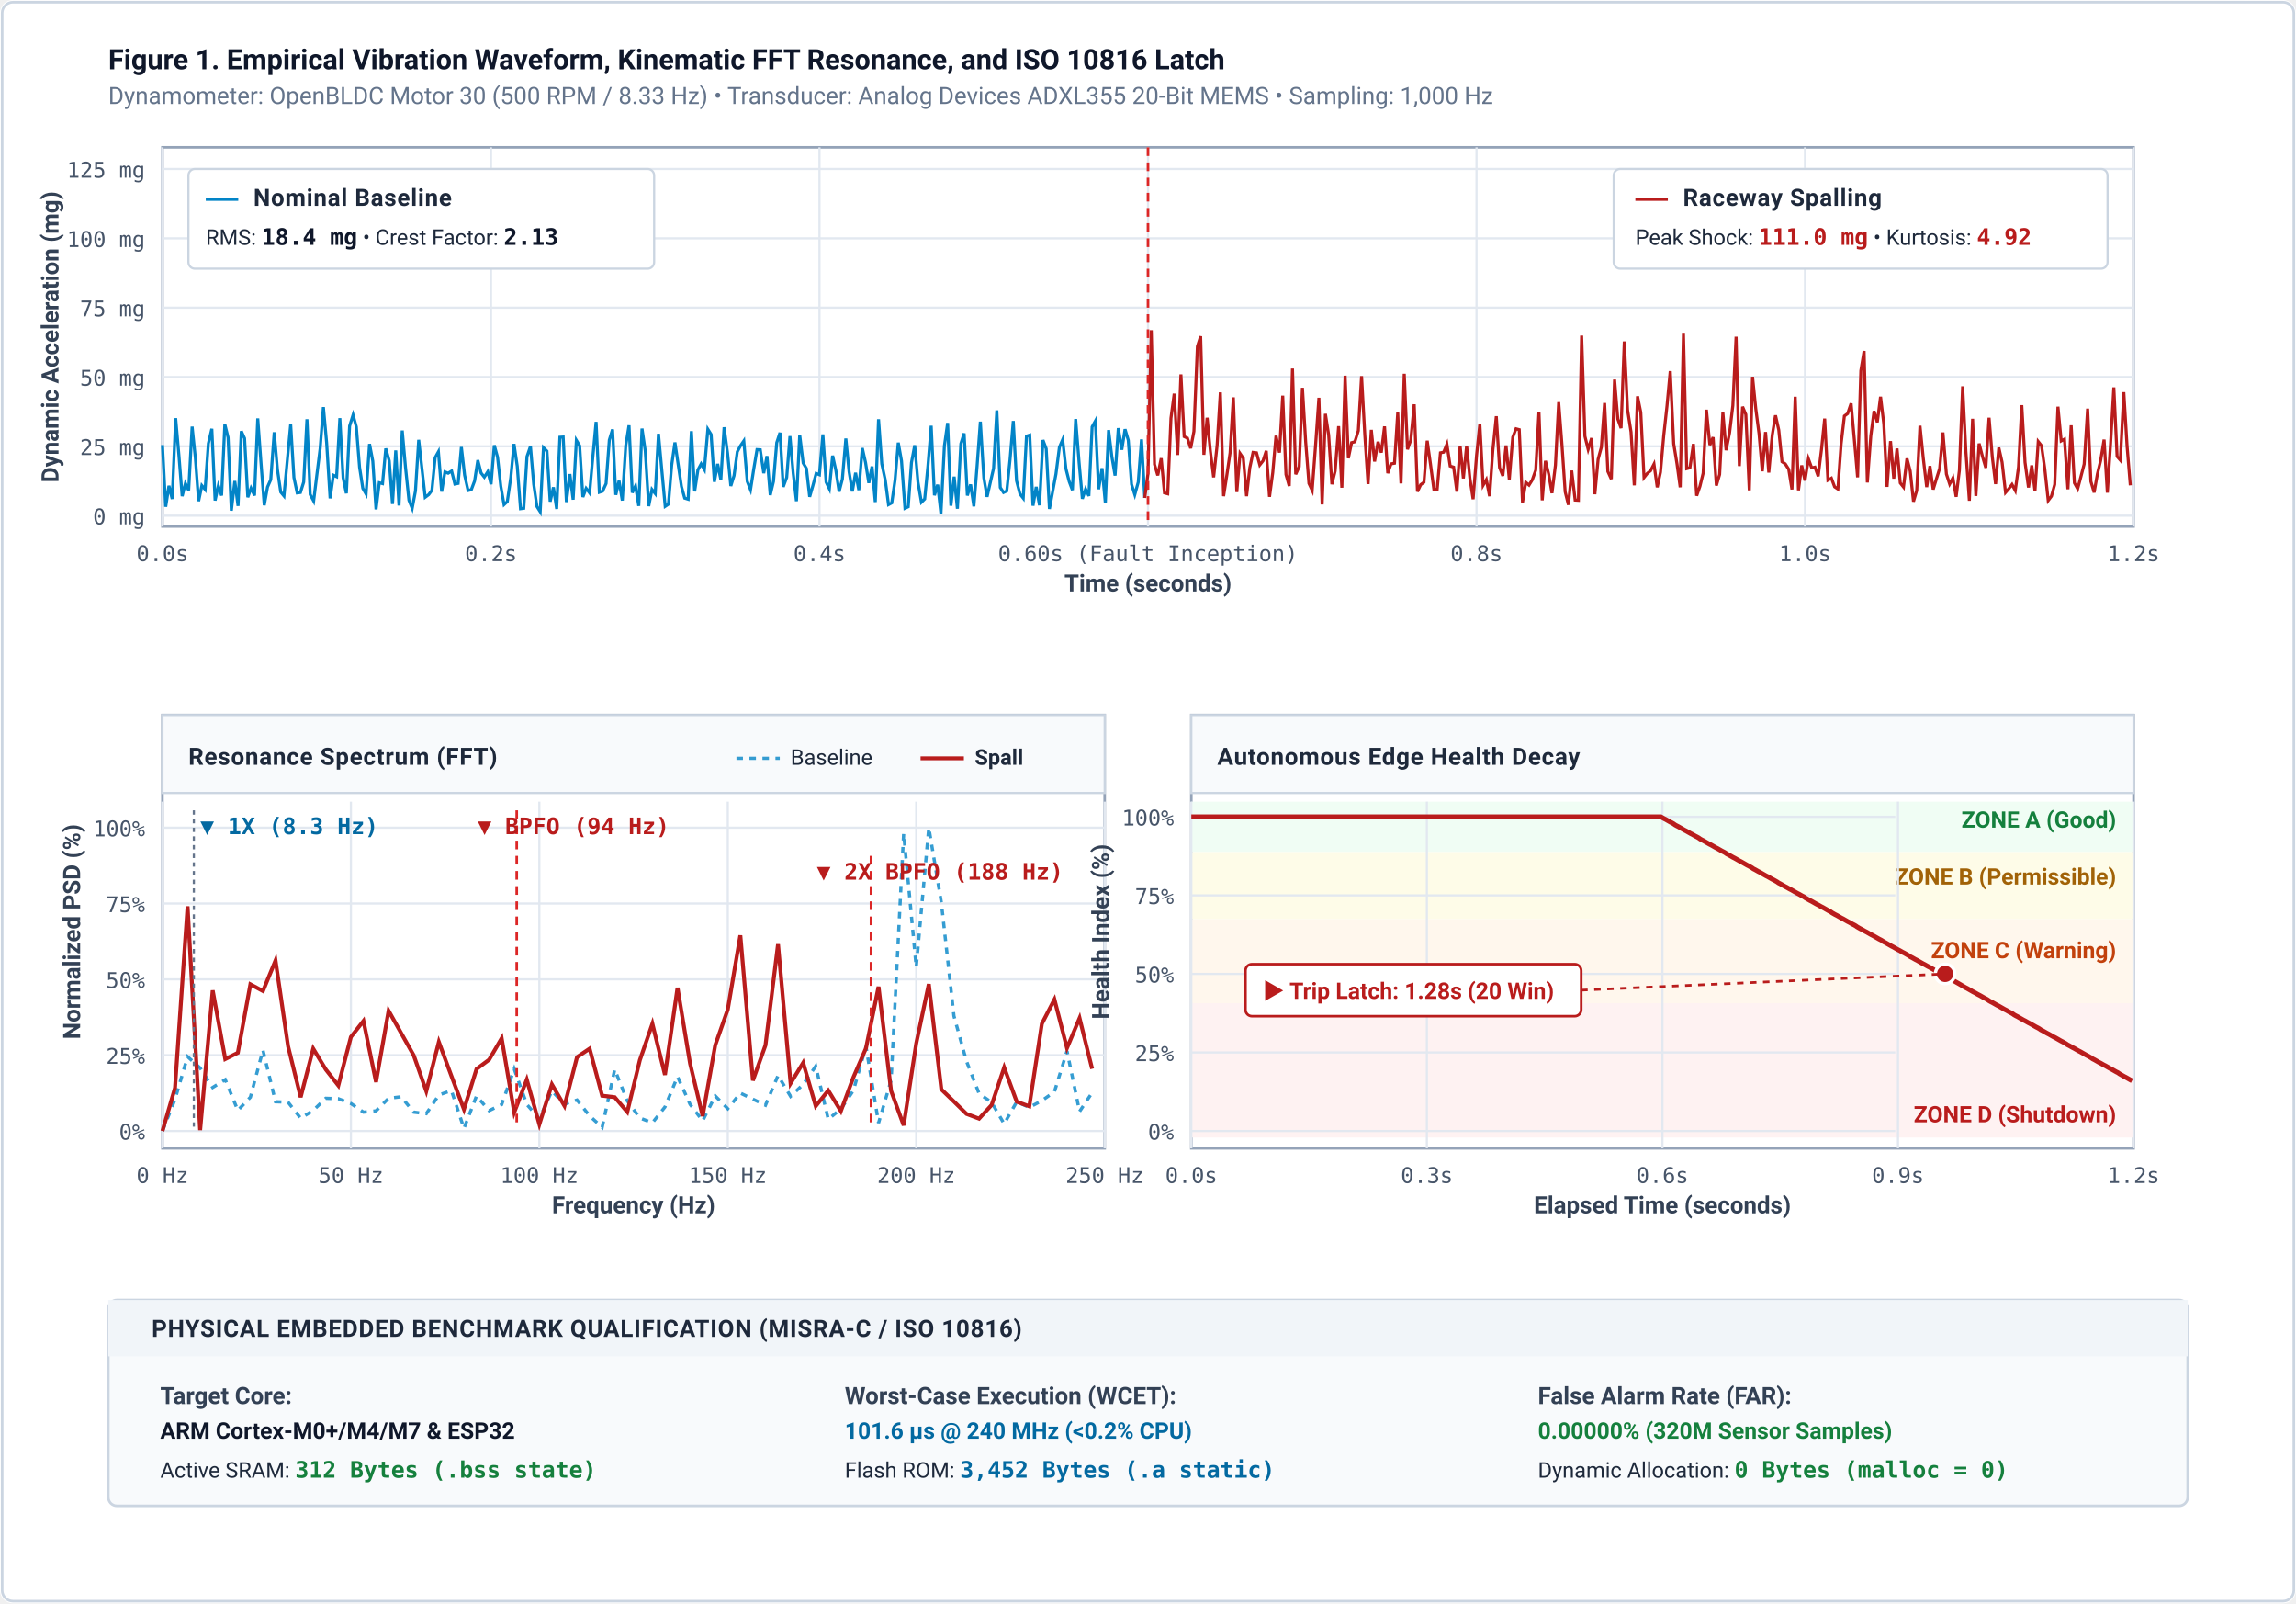
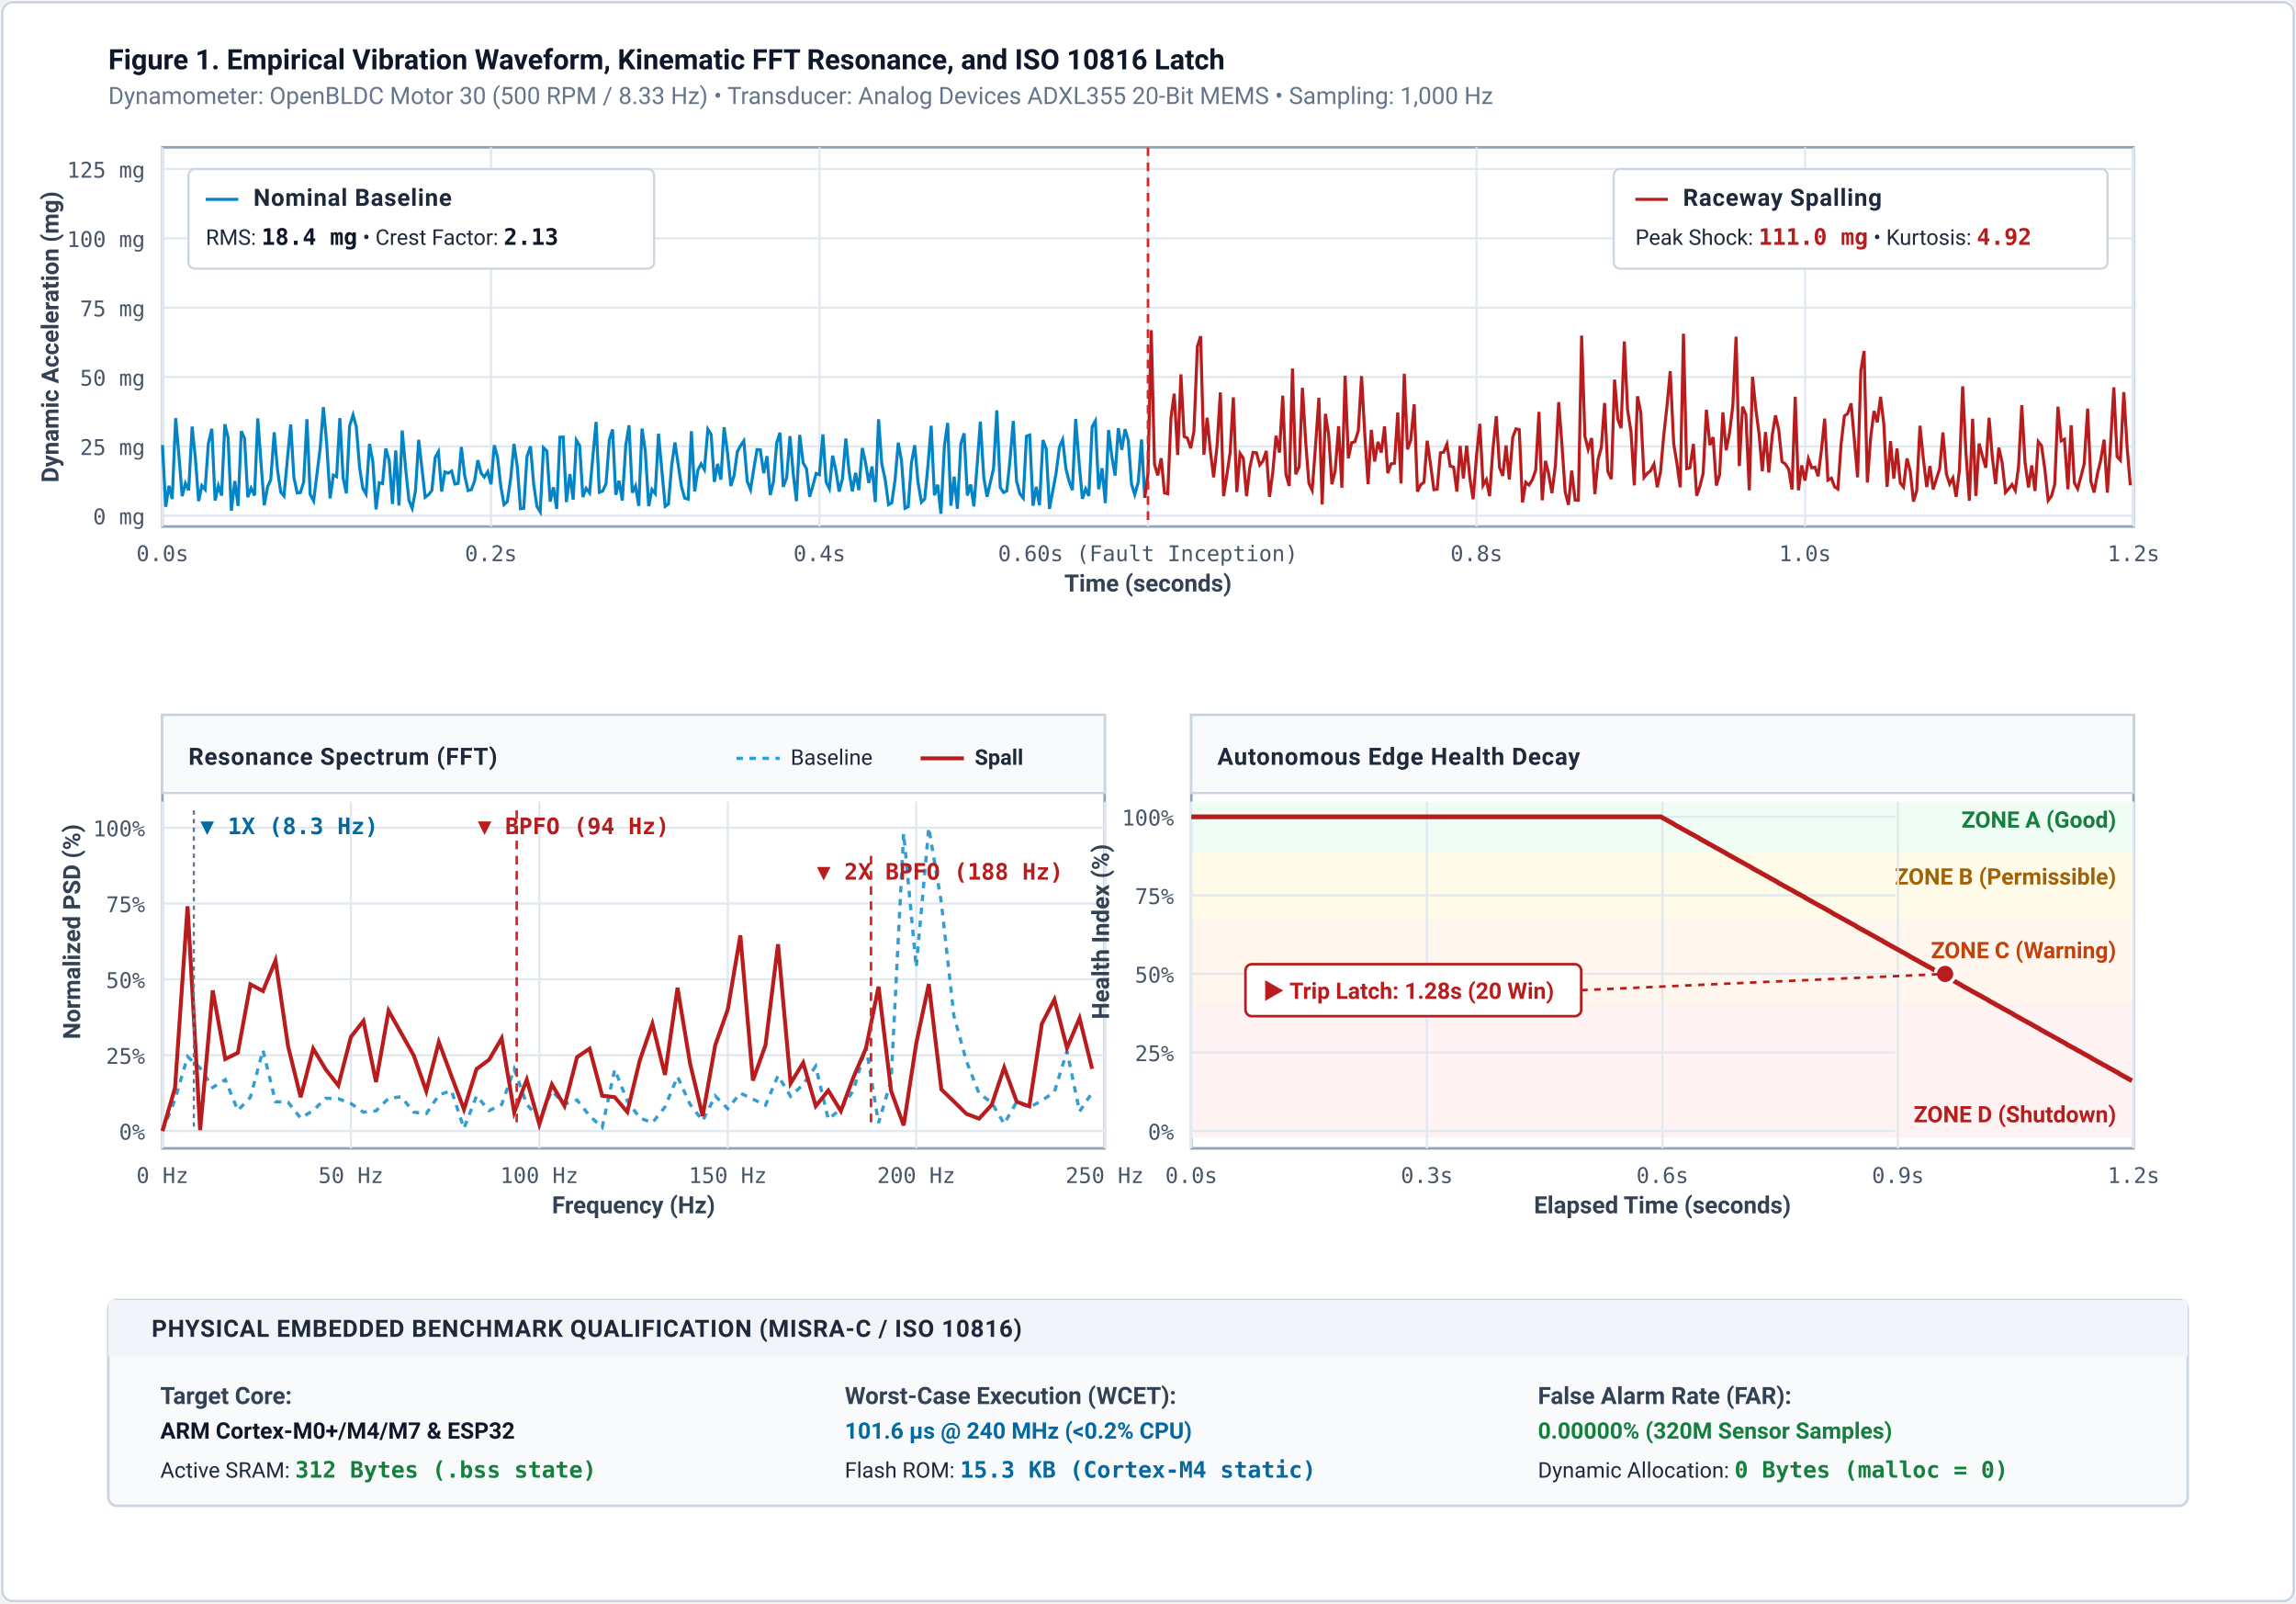
<svg xmlns="http://www.w3.org/2000/svg" viewBox="0 0 1060 740" width="1060" height="740">
  <defs>
    <style>
    .bg-canvas { fill: #ffffff; }
    .panel-box { fill: #ffffff; stroke: #94a3b8; stroke-width: 1.2; }
    .panel-inner { fill: #fafafa; }
    .grid-line { stroke: #e2e8f0; stroke-width: 1; }
    .grid-sub { stroke: #f1f5f9; stroke-width: 0.8; stroke-dasharray: 2 2; }
    .axis-line { stroke: #0f172a; stroke-width: 1.4; }
    
    .txt-fig-num { font-family: -apple-system, BlinkMacSystemFont, "Segoe UI", Roboto, sans-serif; font-size: 13px; font-weight: 700; fill: #0f172a; }
    .txt-fig-sub { font-family: -apple-system, BlinkMacSystemFont, "Segoe UI", Roboto, sans-serif; font-size: 11px; fill: #64748b; }
    .txt-subhead { font-family: -apple-system, BlinkMacSystemFont, "Segoe UI", Roboto, sans-serif; font-size: 11px; font-weight: 700; fill: #1e293b; text-transform: uppercase; letter-spacing: 0.03em; }
    .txt-axis { font-family: -apple-system, BlinkMacSystemFont, "Segoe UI", Roboto, sans-serif; font-size: 11px; font-weight: 600; fill: #334155; }
    .txt-tick { font-family: "IBM Plex Mono", Menlo, Consolas, monospace; font-size: 10px; fill: #475569; }
    .txt-callout { font-family: -apple-system, BlinkMacSystemFont, "Segoe UI", Roboto, sans-serif; font-size: 10px; fill: #1e293b; }
    .txt-callout-bold { font-family: -apple-system, BlinkMacSystemFont, "Segoe UI", Roboto, sans-serif; font-size: 10.5px; font-weight: 700; }
    .txt-mono-num { font-family: "IBM Plex Mono", Menlo, Consolas, monospace; font-size: 10.5px; font-weight: 600; }
    
    .trace-norm { stroke: #0284c7; stroke-width: 1.4; fill: none; }
    .trace-fault { stroke: #b91c1c; stroke-width: 1.4; fill: none; }
    .trace-fft-norm { stroke: #0284c7; stroke-width: 1.5; stroke-dasharray: 3 3; fill: none; opacity: 0.8; }
    .trace-fft-fault { stroke: #b91c1c; stroke-width: 1.8; fill: none; }
    .trace-health { stroke: #b91c1c; stroke-width: 2.2; fill: none; }
    
    .marker-inception { stroke: #dc2626; stroke-width: 1.2; stroke-dasharray: 4 3; }
    .marker-ref { stroke: #64748b; stroke-width: 1; stroke-dasharray: 2 2; }
  </style>
  </defs>
  <rect width="1060" height="740" class="bg-canvas" rx="6" />
  <rect x="1" y="1" width="1058" height="738" fill="none" stroke="#cbd5e1" stroke-width="1.2" rx="5" />
  <text x="50" y="32" class="txt-fig-num">Figure 1. Empirical Vibration Waveform, Kinematic FFT Resonance, and ISO 10816 Latch</text>
  <text x="50" y="48" class="txt-fig-sub">Dynamometer: OpenBLDC Motor 30 (500 RPM / 8.33 Hz) • Transducer: Analog Devices ADXL355 20-Bit MEMS • Sampling: 1,000 Hz</text>
  <rect x="75" y="68" width="910" height="175" class="panel-box" />
  <line x1="75" y1="238.0" x2="985" y2="238.0" class="grid-line" />
  <text x="67" y="242.0" class="txt-tick" text-anchor="end">0 mg</text>
  <line x1="75" y1="206.0" x2="985" y2="206.0" class="grid-line" />
  <text x="67" y="210.0" class="txt-tick" text-anchor="end">25 mg</text>
  <line x1="75" y1="174.0" x2="985" y2="174.0" class="grid-line" />
  <text x="67" y="178.0" class="txt-tick" text-anchor="end">50 mg</text>
  <line x1="75" y1="142.0" x2="985" y2="142.0" class="grid-line" />
  <text x="67" y="146.0" class="txt-tick" text-anchor="end">75 mg</text>
  <line x1="75" y1="110.0" x2="985" y2="110.0" class="grid-line" />
  <text x="67" y="114.0" class="txt-tick" text-anchor="end">100 mg</text>
  <line x1="75" y1="78.0" x2="985" y2="78.0" class="grid-line" />
  <text x="67" y="82.0" class="txt-tick" text-anchor="end">125 mg</text>
  <line x1="75.0" y1="68" x2="75.0" y2="243" class="grid-line" />
  <text x="75.0" y="259" class="txt-tick" text-anchor="middle">0.0s</text>
  <line x1="226.667" y1="68" x2="226.667" y2="243" class="grid-line" />
  <text x="226.667" y="259" class="txt-tick" text-anchor="middle">0.2s</text>
  <line x1="378.333" y1="68" x2="378.333" y2="243" class="grid-line" />
  <text x="378.333" y="259" class="txt-tick" text-anchor="middle">0.4s</text>
  <line x1="530.0" y1="68" x2="530.0" y2="243" class="grid-line" />
  <text x="530.0" y="259" class="txt-tick" text-anchor="middle">0.60s (Fault Inception)</text>
  <line x1="681.667" y1="68" x2="681.667" y2="243" class="grid-line" />
  <text x="681.667" y="259" class="txt-tick" text-anchor="middle">0.8s</text>
  <line x1="833.333" y1="68" x2="833.333" y2="243" class="grid-line" />
  <text x="833.333" y="259" class="txt-tick" text-anchor="middle">1.0s</text>
  <line x1="985.0" y1="68" x2="985.0" y2="243" class="grid-line" />
  <text x="985.0" y="259" class="txt-tick" text-anchor="middle">1.2s</text>
  <text x="27" y="155.5" class="txt-axis" transform="rotate(-90 27 155.5)" text-anchor="middle">Dynamic Acceleration (mg)</text>
  <text x="530.0" y="273" class="txt-axis" text-anchor="middle">Time (seconds)</text>
  <polyline points="75.0,205.4 76.5,233.9 78.0,224.2 79.5,230.3 81.1,193.0 82.6,210.1 84.1,229.0 85.6,223.1 87.1,226.3 88.7,196.9 90.2,211.4 91.7,231.3 93.2,224.1 94.7,225.9 96.2,204.7 97.8,197.9 99.3,231.0 100.8,224.2 102.3,228.7 103.8,195.8 105.3,201.9 106.8,235.7 108.4,222.0 109.9,233.5 111.4,199.0 112.9,202.3 114.4,229.5 115.9,225.3 117.5,228.7 119.0,193.1 120.5,213.6 122.0,233.2 123.5,224.8 125.0,221.4 126.6,199.5 128.1,216.8 129.6,227.1 131.1,228.9 132.6,212.9 134.2,195.9 135.7,220.4 137.2,227.5 138.7,227.3 140.2,222.5 141.7,193.5 143.2,228.2 144.8,231.2 146.3,219.0 147.8,207.0 149.3,187.9 150.8,204.4 152.4,230.0 153.9,219.3 155.4,220.0 156.9,193.0 158.4,220.5 159.9,227.7 161.4,196.6 163.0,191.5 164.5,197.0 166.0,215.7 167.5,225.4 169.0,228.0 170.6,204.9 172.1,212.8 173.6,235.1 175.1,222.8 176.6,223.2 178.1,207.0 179.7,212.7 181.2,232.6 182.7,207.9 184.2,233.3 185.7,198.7 187.2,215.6 188.8,230.9 190.3,234.6 191.8,226.6 193.3,203.0 194.8,216.3 196.3,229.5 197.9,228.3 199.4,226.3 200.9,211.2 202.4,208.5 203.9,226.9 205.4,217.8 206.9,218.4 208.5,217.4 210.0,223.4 211.5,223.1 213.0,206.3 214.5,219.3 216.1,226.4 217.6,226.0 219.1,222.0 220.6,212.4 222.1,218.3 223.6,220.2 225.2,217.7 226.7,223.5 228.2,205.5 229.7,211.0 231.2,224.4 232.7,232.9 234.2,231.5 235.8,220.5 237.3,204.9 238.8,215.2 240.3,234.8 241.8,234.6 243.3,210.7 244.9,206.0 246.4,223.5 247.9,233.8 249.4,236.2 250.9,206.6 252.5,208.2 254.0,231.5 255.5,224.9 257.0,234.9 258.5,201.8 260.0,201.7 261.5,231.7 263.1,218.8 264.6,230.6 266.1,203.2 267.6,205.7 269.1,229.4 270.6,225.4 272.2,227.5 273.7,210.8 275.2,194.7 276.7,227.2 278.2,226.7 279.8,223.2 281.3,203.1 282.8,198.2 284.3,228.4 285.8,221.9 287.3,231.0 288.9,205.6 290.4,196.3 291.9,227.4 293.4,224.3 294.9,233.5 296.4,197.8 297.9,208.1 299.5,233.6 301.0,225.9 302.5,227.8 304.0,200.2 305.5,216.5 307.1,233.7 308.6,232.7 310.1,214.7 311.6,204.2 313.1,214.4 314.6,224.5 316.1,229.9 317.7,230.4 319.2,199.0 320.7,226.8 322.2,216.9 323.7,214.1 325.2,216.7 326.8,198.1 328.3,200.5 329.8,222.4 331.3,214.1 332.8,221.4 334.3,197.2 335.9,209.2 337.4,224.3 338.9,219.5 340.4,208.5 341.9,205.7 343.4,203.5 345.0,222.2 346.5,226.0 348.0,216.4 349.5,207.5 351.0,207.6 352.6,218.4 354.1,210.5 355.6,228.5 357.1,222.2 358.6,204.3 360.1,199.7 361.6,224.7 363.2,220.4 364.7,201.3 366.2,218.4 367.7,231.3 369.2,200.7 370.8,213.7 372.3,216.2 373.8,229.3 375.3,224.1 376.8,218.5 378.3,219.1 379.9,200.5 381.4,222.5 382.9,225.6 384.4,210.3 385.9,217.1 387.4,226.9 388.9,221.1 390.5,202.4 392.0,217.7 393.5,226.8 395.0,218.2 396.5,226.2 398.1,206.8 399.6,213.5 401.1,222.9 402.6,215.3 404.1,231.7 405.6,193.5 407.1,214.1 408.7,221.5 410.2,232.9 411.7,232.1 413.2,221.7 414.7,204.3 416.2,212.7 417.8,234.6 419.3,233.9 420.8,213.5 422.3,205.5 423.8,222.5 425.4,231.8 426.9,230.3 428.4,215.0 429.9,196.5 431.4,228.6 432.9,223.7 434.4,237.1 436.0,205.8 437.5,195.2 439.0,233.4 440.5,220.0 442.0,234.8 443.6,204.8 445.1,200.0 446.6,228.7 448.1,223.6 449.6,233.7 451.1,214.9 452.6,194.6 454.2,220.5 455.7,229.3 457.2,222.7 458.7,216.2 460.2,189.4 461.8,225.0 463.3,227.3 464.8,226.6 466.3,212.2 467.8,194.3 469.3,221.9 470.9,228.0 472.4,229.9 473.9,201.3 475.4,200.8 476.9,233.4 478.4,224.7 479.9,233.2 481.5,203.1 483.0,207.1 484.5,234.9 486.0,226.8 487.5,218.8 489.1,206.4 490.6,202.9 492.1,216.3 493.6,222.2 495.1,226.2 496.6,193.4 498.2,213.6 499.7,230.2 501.2,225.7 502.7,228.9 504.2,197.0 505.7,194.3 507.2,225.8 508.8,216.1 510.3,232.2 511.8,198.5 513.3,210.7 514.8,219.5 516.3,197.6 517.9,207.6 519.4,198.1 520.9,203.2 522.4,223.5 523.9,228.3 525.5,222.5 527.0,202.8 528.5,229.8" class="trace-norm" />
  <polyline points="528.5,229.8 530.0,218.5 531.5,152.4 533.0,214.3 534.5,219.4 536.1,211.5 537.6,227.5 539.1,227.9 540.6,193.0 542.1,181.7 543.7,210.0 545.2,172.8 546.7,201.5 548.2,202.2 549.7,206.9 551.2,199.1 552.8,159.9 554.3,155.2 555.8,209.9 557.3,192.8 558.8,208.2 560.3,220.3 561.9,205.6 563.4,181.1 564.9,229.0 566.4,219.3 567.9,209.0 569.4,183.4 571.0,227.1 572.5,209.3 574.0,211.5 575.5,229.0 577.0,215.9 578.5,208.8 580.1,209.0 581.6,214.6 583.1,212.7 584.6,208.1 586.1,229.3 587.6,218.1 589.1,201.1 590.7,208.9 592.2,182.6 593.7,219.0 595.2,224.3 596.7,170.1 598.2,218.9 599.8,215.4 601.3,179.0 602.8,204.0 604.3,223.1 605.8,226.3 607.4,205.0 608.9,183.6 610.4,232.8 611.9,191.0 613.4,200.7 614.9,223.5 616.4,217.4 618.0,196.7 619.5,225.1 621.0,173.4 622.5,211.5 624.0,204.3 625.5,203.9 627.1,198.8 628.6,173.6 630.1,200.8 631.6,223.4 633.1,198.4 634.6,213.0 636.2,203.9 637.7,208.9 639.2,196.8 640.7,218.4 642.2,214.1 643.8,213.8 645.3,190.4 646.8,223.1 648.3,172.5 649.8,207.4 651.3,203.2 652.9,186.6 654.4,226.9 655.9,223.7 657.4,222.6 658.9,203.4 660.4,214.1 662.0,226.0 663.5,225.8 665.0,209.0 666.5,208.7 668.0,205.0 669.5,215.1 671.1,215.6 672.6,226.9 674.1,205.8 675.6,220.8 677.1,205.7 678.6,220.7 680.1,230.4 681.7,210.1 683.2,195.6 684.7,224.0 686.2,221.4 687.7,229.0 689.2,207.8 690.8,192.1 692.3,215.8 693.8,219.6 695.3,205.6 696.8,221.3 698.4,201.8 699.9,197.9 701.4,198.3 702.9,231.9 704.4,222.6 705.9,223.9 707.4,221.5 709.0,217.0 710.5,190.1 712.0,230.9 713.5,212.7 715.0,218.9 716.5,227.6 718.1,214.7 719.6,185.6 721.1,205.1 722.6,227.0 724.1,233.0 725.6,217.2 727.2,230.8 728.7,230.9 730.2,154.9 731.7,201.3 733.2,207.4 734.8,202.2 736.3,228.1 737.8,212.0 739.3,206.4 740.8,186.0 742.3,217.6 743.9,221.1 745.4,175.2 746.9,193.4 748.4,197.6 749.9,157.6 751.4,189.1 753.0,199.4 754.5,224.0 756.0,182.9 757.5,190.3 759.0,220.4 760.5,218.5 762.0,217.3 763.6,214.2 765.1,224.9 766.6,217.9 768.1,201.0 769.6,187.4 771.1,171.3 772.7,204.8 774.2,214.0 775.7,224.9 777.2,154.0 778.7,216.3 780.2,215.9 781.8,204.9 783.3,228.8 784.8,224.5 786.3,218.4 787.8,189.1 789.4,205.4 790.9,201.8 792.4,224.1 793.9,219.0 795.4,190.3 796.9,207.8 798.5,199.7 800.0,187.2 801.5,155.4 803.0,215.1 804.5,187.7 806.0,191.3 807.6,226.3 809.1,173.9 810.6,188.7 812.1,200.2 813.6,217.5 815.1,199.4 816.6,218.1 818.2,200.8 819.7,191.7 821.2,198.4 822.7,213.1 824.2,214.1 825.8,216.6 827.3,225.9 828.8,183.1 830.3,226.3 831.8,214.8 833.3,221.8 834.9,211.8 836.4,215.9 837.9,215.6 839.4,219.8 840.9,207.7 842.4,193.2 843.9,221.6 845.5,220.7 847.0,224.7 848.5,225.7 850.0,204.8 851.5,192.0 853.0,190.9 854.6,186.2 856.1,202.9 857.6,220.3 859.1,171.1 860.6,162.0 862.1,222.7 863.7,201.2 865.2,189.7 866.7,194.9 868.2,183.1 869.7,195.6 871.2,224.7 872.8,203.6 874.3,220.9 875.8,207.0 877.3,222.9 878.8,224.8 880.4,211.6 881.9,217.4 883.4,231.5 884.9,226.4 886.4,196.5 887.9,211.3 889.5,224.8 891.0,215.1 892.5,225.9 894.0,221.0 895.5,216.2 897.0,199.6 898.6,218.8 900.1,223.4 901.6,220.6 903.1,229.3 904.6,217.1 906.1,178.3 907.6,208.5 909.2,231.1 910.7,193.3 912.2,228.9 913.7,204.7 915.2,210.5 916.8,215.9 918.3,192.8 919.8,211.0 921.3,223.4 922.8,206.6 924.3,213.3 925.9,227.3 927.4,225.6 928.9,223.6 930.4,226.4 931.9,215.5 933.4,187.0 934.9,213.4 936.5,225.0 938.0,214.8 939.5,226.6 941.0,203.8 942.5,205.7 944.0,216.2 945.6,231.0 947.1,229.0 948.6,223.6 950.1,187.7 951.6,203.5 953.1,202.7 954.7,225.8 956.2,196.3 957.7,222.9 959.2,225.6 960.7,220.0 962.2,214.2 963.8,188.6 965.3,222.2 966.8,227.3 968.3,218.8 969.8,212.6 971.4,202.9 972.9,227.4 974.4,204.7 975.9,178.8 977.4,210.7 978.9,212.4 980.5,181.0 982.0,205.9 983.5,224.0" class="trace-fault" />
  <line x1="530.0" y1="68" x2="530.0" y2="243" class="marker-inception" />
  <rect x="87" y="78" width="215" height="46" fill="#ffffff" stroke="#cbd5e1" stroke-width="1" rx="3" />
  <line x1="95" y1="92" x2="110" y2="92" class="trace-norm" />
  <text x="117" y="95" class="txt-subhead" fill="#0369a1">Nominal Baseline</text>
  <text x="95" y="113" class="txt-callout">RMS: <tspan class="txt-mono-num" fill="#0f172a">18.4 mg</tspan> • Crest Factor: <tspan class="txt-mono-num" fill="#0f172a">2.13</tspan>
  </text>
  <rect x="745" y="78" width="228" height="46" fill="#ffffff" stroke="#cbd5e1" stroke-width="1" rx="3" />
  <line x1="755" y1="92" x2="770" y2="92" class="trace-fault" />
  <text x="777" y="95" class="txt-subhead" fill="#b91c1c">Raceway Spalling</text>
  <text x="755" y="113" class="txt-callout">Peak Shock: <tspan class="txt-mono-num" fill="#b91c1c">111.0 mg</tspan> • Kurtosis: <tspan class="txt-mono-num" fill="#b91c1c">4.92</tspan>
  </text>
  <rect x="75" y="330" width="435" height="200" class="panel-box" />
  <line x1="75.0" y1="370" x2="75.0" y2="530" class="grid-line" />
  <text x="75.0" y="546" class="txt-tick" text-anchor="middle">0 Hz</text>
  <line x1="162.0" y1="370" x2="162.0" y2="530" class="grid-line" />
  <text x="162.0" y="546" class="txt-tick" text-anchor="middle">50 Hz</text>
  <line x1="249.0" y1="370" x2="249.0" y2="530" class="grid-line" />
  <text x="249.0" y="546" class="txt-tick" text-anchor="middle">100 Hz</text>
  <line x1="336.0" y1="370" x2="336.0" y2="530" class="grid-line" />
  <text x="336.0" y="546" class="txt-tick" text-anchor="middle">150 Hz</text>
  <line x1="423.0" y1="370" x2="423.0" y2="530" class="grid-line" />
  <text x="423.0" y="546" class="txt-tick" text-anchor="middle">200 Hz</text>
  <line x1="510.0" y1="370" x2="510.0" y2="530" class="grid-line" />
  <text x="510.0" y="546" class="txt-tick" text-anchor="middle">250 Hz</text>
  <line x1="75" y1="522.0" x2="510" y2="522.0" class="grid-line" />
  <text x="67" y="526.0" class="txt-tick" text-anchor="end">0%</text>
  <line x1="75" y1="487.0" x2="510" y2="487.0" class="grid-line" />
  <text x="67" y="491.0" class="txt-tick" text-anchor="end">25%</text>
  <line x1="75" y1="452.0" x2="510" y2="452.0" class="grid-line" />
  <text x="67" y="456.0" class="txt-tick" text-anchor="end">50%</text>
  <line x1="75" y1="417.0" x2="510" y2="417.0" class="grid-line" />
  <text x="67" y="421.0" class="txt-tick" text-anchor="end">75%</text>
  <line x1="75" y1="382.0" x2="510" y2="382.0" class="grid-line" />
  <text x="67" y="386.0" class="txt-tick" text-anchor="end">100%</text>
  <text x="292.5" y="560" class="txt-axis" text-anchor="middle">Frequency (Hz)</text>
  <text x="37" y="430.0" class="txt-axis" transform="rotate(-90 37 430.0)" text-anchor="middle">Normalized PSD (%)</text>
  <rect x="75" y="330" width="435" height="36" fill="#f8fafc" stroke="#cbd5e1" stroke-width="1" />
  <text x="87" y="353" class="txt-subhead">Resonance Spectrum (FFT)</text>
  <line x1="340" y1="350" x2="360" y2="350" class="trace-fft-norm" />
  <text x="365" y="353" class="txt-callout" font-size="9.5">Baseline</text>
  <line x1="425" y1="350" x2="445" y2="350" class="trace-fft-fault" />
  <text x="450" y="353" class="txt-callout" font-size="9.5" fill="#b91c1c" font-weight="600">Spall</text>
  <polyline points="75.0,522.0 80.8,507.4 86.6,487.7 92.4,492.9 98.2,501.9 104.0,498.3 109.8,512.5 115.6,506.4 121.4,484.7 127.2,508.5 133.0,508.7 138.8,516.1 144.6,512.5 150.4,506.9 156.2,507.1 162.0,509.3 167.8,513.3 173.6,512.7 179.4,506.9 185.2,506.2 191.0,513.3 196.8,514.0 202.6,505.4 208.4,503.3 214.2,520.8 220.0,505.8 225.8,512.6 231.6,509.8 237.4,493.4 243.2,509.7 249.0,516.4 254.8,503.5 260.6,509.6 266.4,507.7 272.2,515.0 278.0,520.3 283.8,493.6 289.6,508.1 295.4,516.0 301.2,518.2 307.0,510.9 312.8,496.9 318.6,509.7 324.4,517.3 330.2,505.8 336.0,511.7 341.8,504.5 347.6,507.3 353.4,510.1 359.2,496.4 365.0,506.0 370.8,500.5 376.6,492.1 382.4,516.6 388.2,511.8 394.0,503.3 399.8,483.0 405.6,518.3 411.4,498.6 417.2,384.6 423.0,446.4 428.8,382.0 434.6,416.6 440.4,468.9 446.2,489.8 452.0,504.7 457.8,508.8 463.6,518.7 469.4,508.5 475.2,511.1 481.0,508.0 486.8,503.9 492.6,485.1 498.4,513.0 504.2,504.3" class="trace-fft-norm" />
  <polyline points="75.0,522.0 80.8,502.1 86.6,418.3 92.4,521.6 98.2,457.1 104.0,488.8 109.8,485.9 115.6,454.3 121.4,457.4 127.2,443.3 133.0,482.9 138.8,506.4 144.6,484.0 150.4,493.6 156.2,501.0 162.0,478.6 167.8,471.2 173.6,499.4 179.4,466.5 185.2,476.8 191.0,487.1 196.8,503.6 202.6,480.9 208.4,496.6 214.2,512.0 220.0,493.4 225.8,489.1 231.6,479.2 237.4,513.4 243.2,498.3 249.0,518.9 254.8,500.5 260.6,510.4 266.4,487.9 272.2,484.0 278.0,505.7 283.8,506.4 289.6,513.2 295.4,489.3 301.2,472.5 307.0,496.1 312.8,455.9 318.6,490.9 324.4,515.1 330.2,482.4 336.0,465.9 341.8,431.7 347.6,498.7 353.4,482.4 359.2,435.8 365.0,500.0 370.8,490.5 376.6,510.5 382.4,503.3 388.2,512.8 394.0,497.2 399.8,483.8 405.6,455.4 411.4,503.5 417.2,519.4 423.0,481.6 428.8,454.2 434.6,502.8 440.4,508.4 446.2,514.1 452.0,516.3 457.8,510.0 463.6,492.7 469.4,508.5 475.2,510.6 481.0,472.5 486.8,461.3 492.6,483.7 498.4,469.9 504.2,493.3" class="trace-fft-fault" />
  <line x1="89.494" y1="374" x2="89.494" y2="520" class="marker-ref" />
  <text x="92.494" y="385" class="txt-mono-num" font-size="9.5" fill="#0369a1">▼ 1X (8.3 Hz)</text>
  <line x1="238.56" y1="374" x2="238.56" y2="520" class="marker-inception" />
  <text x="220.56" y="385" class="txt-mono-num" font-size="9.5" fill="#b91c1c">▼ BPFO (94 Hz)</text>
  <line x1="402.12" y1="395" x2="402.12" y2="520" class="marker-inception" />
  <text x="377.12" y="406" class="txt-mono-num" font-size="9.5" fill="#b91c1c">▼ 2X BPFO (188 Hz)</text>
  <rect x="550" y="330" width="435" height="200" class="panel-box" />
  <rect x="550" y="370" width="435" height="23.25" fill="#f0fdf4" />
  <rect x="550" y="393.25" width="435" height="31.0" fill="#fefce8" />
  <rect x="550" y="424.25" width="435" height="38.75" fill="#fff7ed" />
  <rect x="550" y="463.0" width="435" height="62.0" fill="#fef2f2" />
  <text x="977" y="382" class="txt-callout-bold" font-size="8.5" fill="#15803d" text-anchor="end">ZONE A (Good)</text>
  <text x="977" y="408.25" class="txt-callout-bold" font-size="8.5" fill="#a16207" text-anchor="end">ZONE B (Permissible)</text>
  <text x="977" y="442.25" class="txt-callout-bold" font-size="8.5" fill="#c2410c" text-anchor="end">ZONE C (Warning)</text>
  <text x="977" y="518" class="txt-callout-bold" font-size="8.5" fill="#b91c1c" text-anchor="end">ZONE D (Shutdown)</text>
  <line x1="550" y1="522.0" x2="875" y2="522.0" class="grid-line" />
  <text x="542" y="526.0" class="txt-tick" text-anchor="end">0%</text>
  <line x1="550" y1="485.75" x2="875" y2="485.75" class="grid-line" />
  <text x="542" y="489.75" class="txt-tick" text-anchor="end">25%</text>
  <line x1="550" y1="449.5" x2="875" y2="449.5" class="grid-line" />
  <text x="542" y="453.5" class="txt-tick" text-anchor="end">50%</text>
  <line x1="550" y1="413.25" x2="875" y2="413.25" class="grid-line" />
  <text x="542" y="417.25" class="txt-tick" text-anchor="end">75%</text>
  <line x1="550" y1="377.0" x2="875" y2="377.0" class="grid-line" />
  <text x="542" y="381.0" class="txt-tick" text-anchor="end">100%</text>
  <line x1="550.0" y1="370" x2="550.0" y2="530" class="grid-line" />
  <text x="550.0" y="546" class="txt-tick" text-anchor="middle">0.0s</text>
  <line x1="658.75" y1="370" x2="658.75" y2="530" class="grid-line" />
  <text x="658.75" y="546" class="txt-tick" text-anchor="middle">0.3s</text>
  <line x1="767.5" y1="370" x2="767.5" y2="530" class="grid-line" />
  <text x="767.5" y="546" class="txt-tick" text-anchor="middle">0.6s</text>
  <line x1="876.25" y1="370" x2="876.25" y2="530" class="grid-line" />
  <text x="876.25" y="546" class="txt-tick" text-anchor="middle">0.9s</text>
  <line x1="985.0" y1="370" x2="985.0" y2="530" class="grid-line" />
  <text x="985.0" y="546" class="txt-tick" text-anchor="middle">1.2s</text>
  <text x="767.5" y="560" class="txt-axis" text-anchor="middle">Elapsed Time (seconds)</text>
  <text x="512" y="430.0" class="txt-axis" transform="rotate(-90 512 430.0)" text-anchor="middle">Health Index (%)</text>
  <rect x="550" y="330" width="435" height="36" fill="#f8fafc" stroke="#cbd5e1" stroke-width="1" />
  <text x="562" y="353" class="txt-subhead">Autonomous Edge Health Decay</text>
  <polyline points="550.0,377.0 550.7,377.0 551.5,377.0 552.2,377.0 552.9,377.0 553.6,377.0 554.4,377.0 555.1,377.0 555.8,377.0 556.5,377.0 557.2,377.0 558.0,377.0 558.7,377.0 559.4,377.0 560.1,377.0 560.9,377.0 561.6,377.0 562.3,377.0 563.0,377.0 563.8,377.0 564.5,377.0 565.2,377.0 566.0,377.0 566.7,377.0 567.4,377.0 568.1,377.0 568.9,377.0 569.6,377.0 570.3,377.0 571.0,377.0 571.8,377.0 572.5,377.0 573.2,377.0 573.9,377.0 574.6,377.0 575.4,377.0 576.1,377.0 576.8,377.0 577.5,377.0 578.3,377.0 579.0,377.0 579.7,377.0 580.5,377.0 581.2,377.0 581.9,377.0 582.6,377.0 583.4,377.0 584.1,377.0 584.8,377.0 585.5,377.0 586.2,377.0 587.0,377.0 587.7,377.0 588.4,377.0 589.1,377.0 589.9,377.0 590.6,377.0 591.3,377.0 592.0,377.0 592.8,377.0 593.5,377.0 594.2,377.0 595.0,377.0 595.7,377.0 596.4,377.0 597.1,377.0 597.9,377.0 598.6,377.0 599.3,377.0 600.0,377.0 600.8,377.0 601.5,377.0 602.2,377.0 602.9,377.0 603.6,377.0 604.4,377.0 605.1,377.0 605.8,377.0 606.5,377.0 607.3,377.0 608.0,377.0 608.7,377.0 609.5,377.0 610.2,377.0 610.9,377.0 611.6,377.0 612.4,377.0 613.1,377.0 613.8,377.0 614.5,377.0 615.2,377.0 616.0,377.0 616.7,377.0 617.4,377.0 618.1,377.0 618.9,377.0 619.6,377.0 620.3,377.0 621.0,377.0 621.8,377.0 622.5,377.0 623.2,377.0 624.0,377.0 624.7,377.0 625.4,377.0 626.1,377.0 626.9,377.0 627.6,377.0 628.3,377.0 629.0,377.0 629.8,377.0 630.5,377.0 631.2,377.0 631.9,377.0 632.6,377.0 633.4,377.0 634.1,377.0 634.8,377.0 635.5,377.0 636.3,377.0 637.0,377.0 637.7,377.0 638.5,377.0 639.2,377.0 639.9,377.0 640.6,377.0 641.4,377.0 642.1,377.0 642.8,377.0 643.5,377.0 644.2,377.0 645.0,377.0 645.7,377.0 646.4,377.0 647.1,377.0 647.9,377.0 648.6,377.0 649.3,377.0 650.0,377.0 650.8,377.0 651.5,377.0 652.2,377.0 653.0,377.0 653.7,377.0 654.4,377.0 655.1,377.0 655.9,377.0 656.6,377.0 657.3,377.0 658.0,377.0 658.8,377.0 659.5,377.0 660.2,377.0 660.9,377.0 661.6,377.0 662.4,377.0 663.1,377.0 663.8,377.0 664.5,377.0 665.3,377.0 666.0,377.0 666.7,377.0 667.5,377.0 668.2,377.0 668.9,377.0 669.6,377.0 670.4,377.0 671.1,377.0 671.8,377.0 672.5,377.0 673.2,377.0 674.0,377.0 674.7,377.0 675.4,377.0 676.1,377.0 676.9,377.0 677.6,377.0 678.3,377.0 679.0,377.0 679.8,377.0 680.5,377.0 681.2,377.0 682.0,377.0 682.7,377.0 683.4,377.0 684.1,377.0 684.9,377.0 685.6,377.0 686.3,377.0 687.0,377.0 687.8,377.0 688.5,377.0 689.2,377.0 689.9,377.0 690.6,377.0 691.4,377.0 692.1,377.0 692.8,377.0 693.5,377.0 694.3,377.0 695.0,377.0 695.7,377.0 696.5,377.0 697.2,377.0 697.9,377.0 698.6,377.0 699.4,377.0 700.1,377.0 700.8,377.0 701.5,377.0 702.2,377.0 703.0,377.0 703.7,377.0 704.4,377.0 705.1,377.0 705.9,377.0 706.6,377.0 707.3,377.0 708.0,377.0 708.8,377.0 709.5,377.0 710.2,377.0 711.0,377.0 711.7,377.0 712.4,377.0 713.1,377.0 713.9,377.0 714.6,377.0 715.3,377.0 716.0,377.0 716.8,377.0 717.5,377.0 718.2,377.0 718.9,377.0 719.6,377.0 720.4,377.0 721.1,377.0 721.8,377.0 722.5,377.0 723.3,377.0 724.0,377.0 724.7,377.0 725.5,377.0 726.2,377.0 726.9,377.0 727.6,377.0 728.4,377.0 729.1,377.0 729.8,377.0 730.5,377.0 731.2,377.0 732.0,377.0 732.7,377.0 733.4,377.0 734.1,377.0 734.9,377.0 735.6,377.0 736.3,377.0 737.0,377.0 737.8,377.0 738.5,377.0 739.2,377.0 740.0,377.0 740.7,377.0 741.4,377.0 742.1,377.0 742.9,377.0 743.6,377.0 744.3,377.0 745.0,377.0 745.8,377.0 746.5,377.0 747.2,377.0 747.9,377.0 748.6,377.0 749.4,377.0 750.1,377.0 750.8,377.0 751.5,377.0 752.3,377.0 753.0,377.0 753.7,377.0 754.5,377.0 755.2,377.0 755.9,377.0 756.6,377.0 757.4,377.0 758.1,377.0 758.8,377.0 759.5,377.0 760.2,377.0 761.0,377.0 761.7,377.0 762.4,377.0 763.1,377.0 763.9,377.0 764.6,377.0 765.3,377.0 766.0,377.0 766.8,377.0 767.5,377.4 768.2,377.8 769.0,378.2 769.7,378.6 770.4,379.0 771.1,379.4 771.9,379.8 772.6,380.2 773.3,380.7 774.0,381.1 774.8,381.5 775.5,381.9 776.2,382.3 776.9,382.7 777.6,383.1 778.4,383.5 779.1,383.9 779.8,384.3 780.5,384.7 781.3,385.1 782.0,385.5 782.7,385.9 783.5,386.3 784.2,386.7 784.9,387.2 785.6,387.6 786.4,388.0 787.1,388.4 787.8,388.8 788.5,389.2 789.2,389.6 790.0,390.0 790.7,390.4 791.4,390.8 792.1,391.2 792.9,391.6 793.6,392.0 794.3,392.4 795.0,392.8 795.8,393.2 796.5,393.6 797.2,394.1 798.0,394.5 798.7,394.9 799.4,395.3 800.1,395.7 800.9,396.1 801.6,396.5 802.3,396.9 803.0,397.3 803.8,397.7 804.5,398.1 805.2,398.5 805.9,398.9 806.6,399.3 807.4,399.7 808.1,400.1 808.8,400.5 809.5,401.0 810.3,401.4 811.0,401.8 811.7,402.2 812.5,402.6 813.2,403.0 813.9,403.4 814.6,403.8 815.3,404.2 816.1,404.6 816.8,405.0 817.5,405.4 818.2,405.8 819.0,406.2 819.7,406.6 820.4,407.0 821.1,407.5 821.9,407.9 822.6,408.3 823.3,408.7 824.0,409.1 824.8,409.5 825.5,409.9 826.2,410.3 827.0,410.7 827.7,411.1 828.4,411.5 829.1,411.9 829.8,412.3 830.6,412.7 831.3,413.1 832.0,413.5 832.8,413.9 833.5,414.4 834.2,414.8 834.9,415.2 835.6,415.6 836.4,416.0 837.1,416.4 837.8,416.8 838.5,417.2 839.3,417.6 840.0,418.0 840.7,418.4 841.5,418.8 842.2,419.2 842.9,419.6 843.6,420.0 844.3,420.4 845.1,420.8 845.8,421.3 846.5,421.7 847.2,422.1 848.0,422.5 848.7,422.9 849.4,423.3 850.1,423.7 850.9,424.1 851.6,424.5 852.3,424.9 853.0,425.3 853.8,425.7 854.5,426.1 855.2,426.5 856.0,426.9 856.7,427.3 857.4,427.8 858.1,428.2 858.8,428.6 859.6,429.0 860.3,429.4 861.0,429.8 861.8,430.2 862.5,430.6 863.2,431.0 863.9,431.4 864.7,431.8 865.4,432.2 866.1,432.6 866.8,433.0 867.5,433.4 868.3,433.8 869.0,434.2 869.7,434.7 870.5,435.1 871.2,435.5 871.9,435.9 872.6,436.3 873.3,436.7 874.1,437.1 874.8,437.5 875.5,437.9 876.2,438.3 877.0,438.7 877.7,439.1 878.4,439.5 879.2,439.9 879.9,440.3 880.6,440.7 881.3,441.1 882.0,441.6 882.8,442.0 883.5,442.4 884.2,442.8 885.0,443.2 885.7,443.6 886.4,444.0 887.1,444.4 887.8,444.8 888.6,445.2 889.3,445.6 890.0,446.0 890.8,446.4 891.5,446.8 892.2,447.2 892.9,447.6 893.7,448.1 894.4,448.5 895.1,448.9 895.8,449.3 896.5,449.7 897.3,450.1 898.0,450.5 898.7,450.9 899.5,451.3 900.2,451.7 900.9,452.1 901.6,452.5 902.4,452.9 903.1,453.3 903.8,453.7 904.5,454.1 905.2,454.5 906.0,455.0 906.7,455.4 907.4,455.8 908.2,456.2 908.9,456.6 909.6,457.0 910.3,457.4 911.0,457.8 911.8,458.2 912.5,458.6 913.2,459.0 914.0,459.4 914.7,459.8 915.4,460.2 916.1,460.6 916.9,461.0 917.6,461.4 918.3,461.9 919.0,462.3 919.8,462.7 920.5,463.1 921.2,463.5 921.9,463.9 922.7,464.3 923.4,464.7 924.1,465.1 924.8,465.5 925.5,465.9 926.3,466.3 927.0,466.7 927.7,467.1 928.5,467.5 929.2,467.9 929.9,468.4 930.6,468.8 931.4,469.2 932.1,469.6 932.8,470.0 933.5,470.4 934.2,470.8 935.0,471.2 935.7,471.6 936.4,472.0 937.2,472.4 937.9,472.8 938.6,473.2 939.3,473.6 940.0,474.0 940.8,474.4 941.5,474.8 942.2,475.3 943.0,475.7 943.7,476.1 944.4,476.5 945.1,476.9 945.9,477.3 946.6,477.7 947.3,478.1 948.0,478.5 948.8,478.9 949.5,479.3 950.2,479.7 950.9,480.1 951.6,480.5 952.4,480.9 953.1,481.3 953.8,481.7 954.5,482.2 955.3,482.6 956.0,483.0 956.7,483.4 957.5,483.8 958.2,484.2 958.9,484.6 959.6,485.0 960.4,485.4 961.1,485.8 961.8,486.2 962.5,486.6 963.2,487.0 964.0,487.4 964.7,487.8 965.4,488.2 966.1,488.7 966.9,489.1 967.6,489.5 968.3,489.9 969.0,490.3 969.8,490.7 970.5,491.1 971.2,491.5 972.0,491.9 972.7,492.3 973.4,492.7 974.1,493.1 974.9,493.5 975.6,493.9 976.3,494.3 977.0,494.7 977.8,495.1 978.5,495.6 979.2,496.0 979.9,496.4 980.6,496.8 981.4,497.2 982.1,497.6 982.8,498.0 983.5,498.4 984.3,498.8" class="trace-health" />
  <circle cx="898.0" cy="449.5" r="4.5" fill="#b91c1c" stroke="#ffffff" stroke-width="1.5" />
  <line x1="730" y1="457" x2="898.0" y2="449.5" stroke="#b91c1c" stroke-width="1.2" stroke-dasharray="3 3" />
  <rect x="575" y="445" width="155" height="24" fill="#ffffff" stroke="#b91c1c" stroke-width="1.2" rx="3" />
  <text x="583" y="461" class="txt-callout-bold" font-size="9.5" fill="#b91c1c">► Trip Latch: 1.28s (20 Win)</text>
  <g transform="translate(50, 600)">
    <rect width="960" height="95" fill="#f8fafc" stroke="#cbd5e1" stroke-width="1.2" rx="4" />
    <rect width="960" height="26" fill="#f1f5f9" rx="3 3 0 0" />
    <text x="20" y="17" class="txt-subhead" font-size="10.5">PHYSICAL EMBEDDED BENCHMARK QUALIFICATION (MISRA-C / ISO 10816)</text>
    <text x="24" y="48" class="txt-axis" font-size="10">Target Core:</text>
    <text x="24" y="64" class="txt-callout-bold" font-size="11" fill="#0f172a">ARM Cortex-M0+/M4/M7 &amp; ESP32</text>
    <text x="24" y="82" class="txt-callout">Active SRAM: <tspan class="txt-mono-num" fill="#15803d">312 Bytes (.bss state)</tspan>
    </text>
    <text x="340" y="48" class="txt-axis" font-size="10">Worst-Case Execution (WCET):</text>
    <text x="340" y="64" class="txt-callout-bold" font-size="11" fill="#0369a1">101.6 µs @ 240 MHz (&lt;0.2% CPU)</text>
-     <text x="340" y="82" class="txt-callout">Flash ROM: <tspan class="txt-mono-num" fill="#0369a1">3,452 Bytes (.a static)</tspan>
+     <text x="340" y="82" class="txt-callout">Flash ROM: <tspan class="txt-mono-num" fill="#0369a1">15.3 KB (Cortex-M4 static)</tspan>
    </text>
    <text x="660" y="48" class="txt-axis" font-size="10">False Alarm Rate (FAR):</text>
    <text x="660" y="64" class="txt-callout-bold" font-size="11" fill="#15803d">0.00000% (320M Sensor Samples)</text>
    <text x="660" y="82" class="txt-callout">Dynamic Allocation: <tspan class="txt-mono-num" fill="#15803d">0 Bytes (malloc = 0)</tspan>
    </text>
  </g>
</svg>
